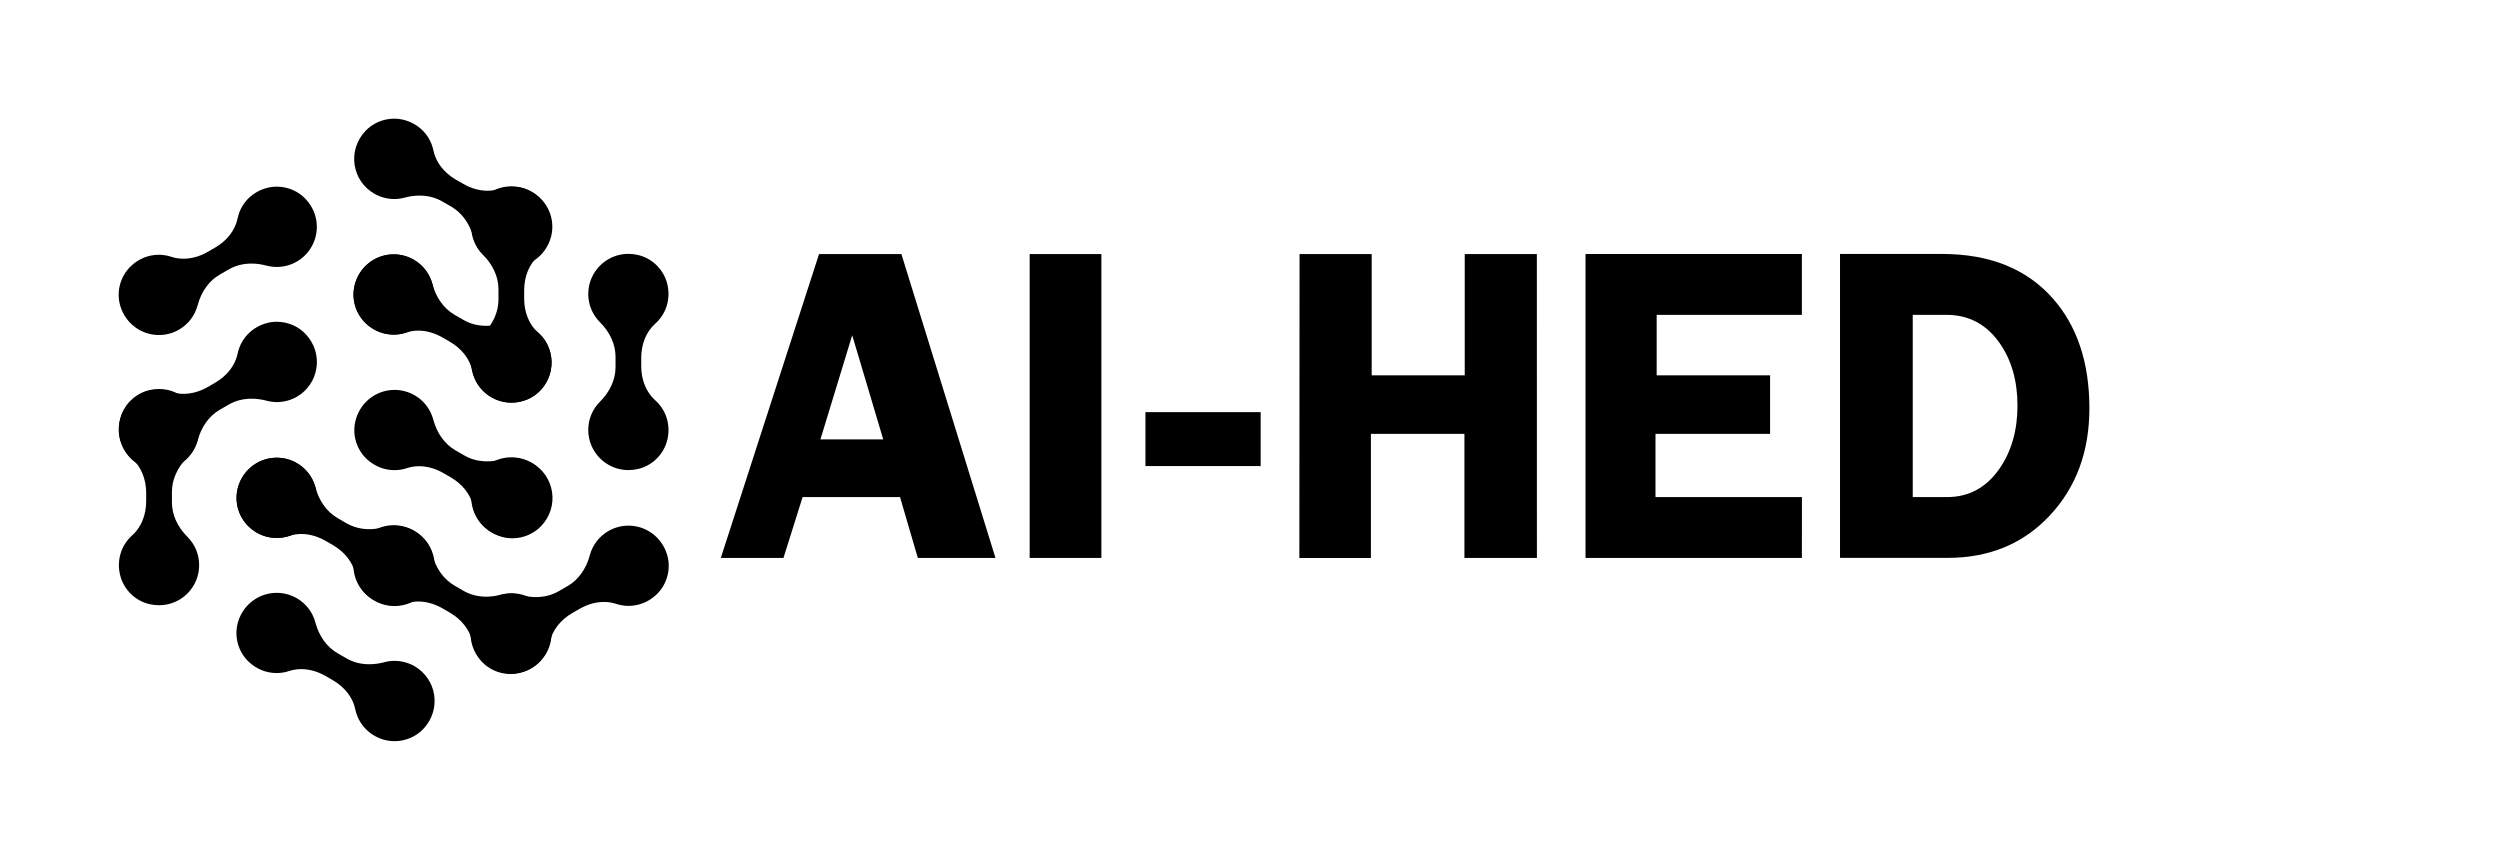
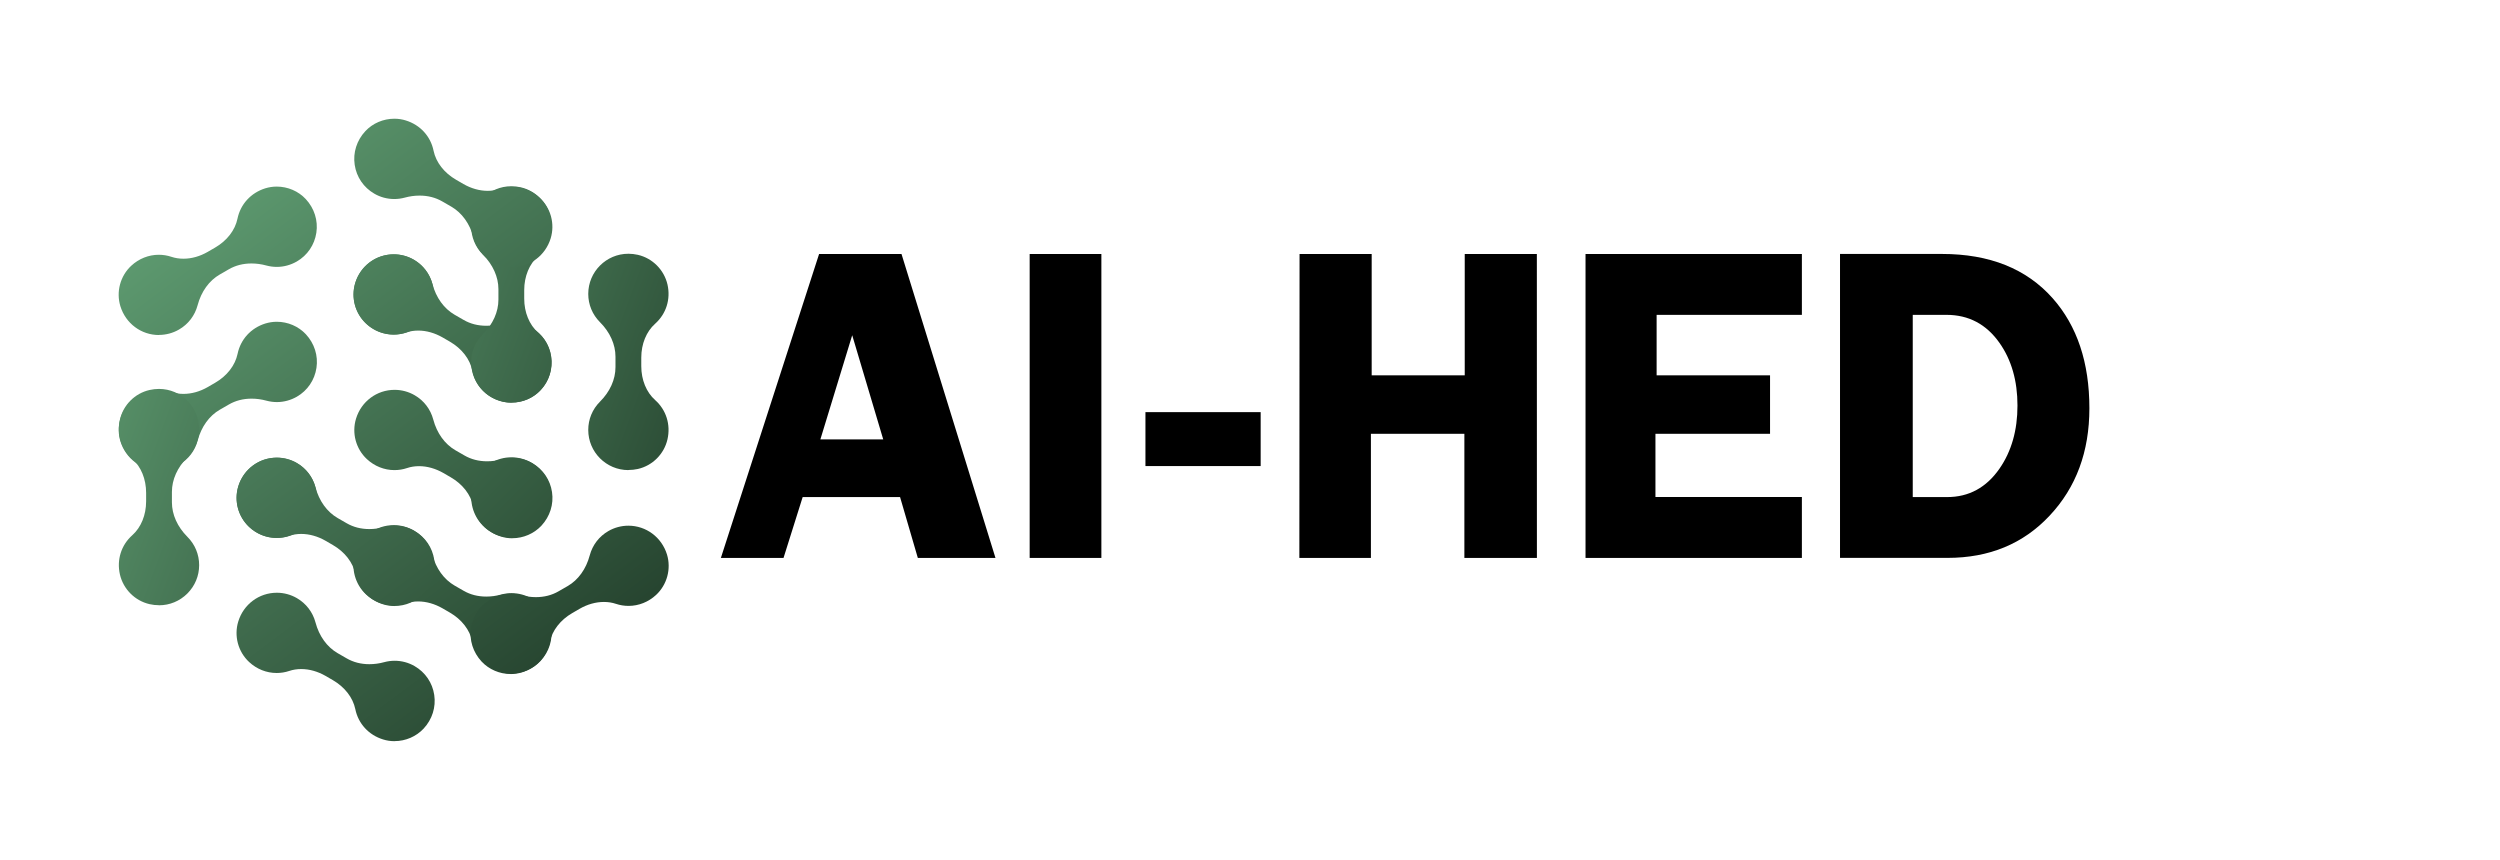
- <svg xmlns="http://www.w3.org/2000/svg" version="1.1" viewBox="0 0 48.843 16.8" id="svg49">
-   <g transform="matrix(1,0,0,1,13.46477,6.296465)" id="g19">
-     <g clip-path="url(#SvgjsClipPath1002)" id="g16" style="fill:#000000">
-       <g clip-path="url(#SvgjsClipPath1000dff91d8c-420c-44a7-a374-d2999ab675af)" id="g1" style="fill:#000000">
-         <path d=" M -5.773 0.241 C -5.91 0.241 -6.046 0.204 -6.165 0.136 C -6.407 -0.004 -6.557 -0.264 -6.557 -0.543 C -6.557 -0.822 -6.407 -1.082 -6.165 -1.222 C -6.046 -1.291 -5.91 -1.327 -5.773 -1.327 C -5.636 -1.327 -5.5 -1.291 -5.381 -1.222 C -5.139 -1.082 -4.989 -0.822 -4.989 -0.543 C -4.989 -0.264 -5.139 -0.004 -5.381 0.136 C -5.5 0.204 -5.636 0.241 -5.773 0.241 Z" fill="url(#gradient-92c3a873-f982-4296-86bc-740686b5c2e0_0)" transform="matrix(1,0,0,1,0,0)" fill-rule="nonzero" id="path1" style="fill:#000000" />
+ <svg xmlns="http://www.w3.org/2000/svg" viewBox="0 0 48.843 16.8">
+   <clipPath id="a">
+     <path d="m-11.146-3.978h10.746v12.162h-10.746z" />
+   </clipPath>
+   <clipPath id="b">
+     <path d="m-11.146-3.978h10.746v12.162h-10.746z" />
+   </clipPath>
+   <linearGradient id="c" x1="0" x2="1" y1="0" y2="1">
+     <stop offset="0" stop-color="#4e835e" />
+     <stop offset="1" stop-color="#447352" />
+   </linearGradient>
+   <linearGradient id="d" x1="0" x2="1" y1="0" y2="1">
+     <stop offset="0" stop-color="#63a376" />
+     <stop offset="1" stop-color="#4c7f5c" />
+   </linearGradient>
+   <linearGradient id="e" x1="0" x2="1" y1="0" y2="1">
+     <stop offset="0" stop-color="#467655" />
+     <stop offset="1" stop-color="#30533a" />
+   </linearGradient>
+   <linearGradient id="f" x1="0" x2="1" y1="0" y2="1">
+     <stop offset="0" stop-color="#4e835e" />
+     <stop offset="1" stop-color="#386044" />
+   </linearGradient>
+   <linearGradient id="g" x1="0" x2="1" y1="0" y2="1">
+     <stop offset="0" stop-color="#5a956c" />
+     <stop offset="1" stop-color="#447252" />
+   </linearGradient>
+   <linearGradient id="h" x1="0" x2="1" y1="0" y2="1">
+     <stop offset="0" stop-color="#568f67" />
+     <stop offset="1" stop-color="#447252" />
+   </linearGradient>
+   <linearGradient id="i" x1="0" x2="1" y1="0" y2="1">
+     <stop offset="0" stop-color="#4a7c5a" />
+     <stop offset="1" stop-color="#406c4d" />
+   </linearGradient>
+   <linearGradient id="j" x1="0" x2="1" y1="0" y2="1">
+     <stop offset="0" stop-color="#426f50" />
+     <stop offset="1" stop-color="#2c4d36" />
+   </linearGradient>
+   <linearGradient id="k" x1="0" x2="1" y1="0" y2="1">
+     <stop offset="0" stop-color="#3e6a4b" />
+     <stop offset="1" stop-color="#284631" />
+   </linearGradient>
+   <linearGradient id="l" x1="0" x2="1" y1="0" y2="1">
+     <stop offset="0" stop-color="#4a7c5a" />
+     <stop offset="1" stop-color="#34593f" />
+   </linearGradient>
+   <linearGradient id="m" x1="0" x2="1" y1="0" y2="1">
+     <stop offset="0" stop-color="#365d42" />
+     <stop offset="1" stop-color="#203a28" />
+   </linearGradient>
+   <linearGradient id="n" x1="0" x2="1" y1="0" y2="1">
+     <stop offset="0" stop-color="#3a6447" />
+     <stop offset="1" stop-color="#30533a" />
+   </linearGradient>
+   <linearGradient id="o" x1="0" x2="1" y1="0" y2="1">
+     <stop offset="0" stop-color="#3e6a4b" />
+     <stop offset="1" stop-color="#2c4d36" />
+   </linearGradient>
+   <linearGradient id="p" x1="0" x2="1" y1="0" y2="1">
+     <stop offset="0" stop-color="#4a7d5a" />
+     <stop offset="1" stop-color="#386044" />
+   </linearGradient>
+   <linearGradient id="q" x1="0" x2="1" y1="0" y2="1">
+     <stop offset="0" stop-color="#579068" />
+     <stop offset="1" stop-color="#406d4e" />
+   </linearGradient>
+   <g transform="translate(13.46477 6.296465)">
+     <g clip-path="url(#a)">
+       <g clip-path="url(#b)">
+         <path d="m-5.773.241c-.137 0-.273-.036-.392-.105-.242-.14-.392-.4-.392-.679s.15-.539.392-.679c.119-.069.255-.105.392-.105.137 0 .273.036.392.105.242.14.392.4.392.679s-.15.539-.392.679c-.119.069-.255.105-.392.105z" fill="url(#c)" />
      </g>
-       <g clip-path="url(#SvgjsClipPath1000dff91d8c-420c-44a7-a374-d2999ab675af)" id="g2" style="fill:#000000">
-         <path d=" M -10.359 0.249 C -10.707 0.249 -11.009 0.023 -11.113 -0.314 C -11.199 -0.594 -11.115 -0.905 -10.899 -1.105 C -10.751 -1.243 -10.56 -1.319 -10.363 -1.319 C -10.279 -1.319 -10.196 -1.305 -10.116 -1.279 C -10.042 -1.254 -9.963 -1.242 -9.881 -1.242 C -9.722 -1.242 -9.558 -1.288 -9.406 -1.376 L -9.263 -1.459 C -9.031 -1.592 -8.871 -1.799 -8.824 -2.025 C -8.766 -2.308 -8.563 -2.529 -8.282 -2.616 C -8.21 -2.638 -8.135 -2.65 -8.058 -2.65 C -7.842 -2.65 -7.635 -2.561 -7.49 -2.405 C -7.323 -2.226 -7.247 -1.986 -7.283 -1.748 C -7.319 -1.51 -7.459 -1.305 -7.667 -1.185 C -7.785 -1.117 -7.92 -1.081 -8.056 -1.081 L -8.056 -1.081 C -8.125 -1.081 -8.193 -1.09 -8.26 -1.107 C -8.358 -1.134 -8.457 -1.147 -8.552 -1.147 C -8.715 -1.147 -8.864 -1.109 -8.995 -1.033 L -9.172 -0.931 C -9.38 -0.812 -9.533 -0.598 -9.604 -0.331 C -9.658 -0.129 -9.787 0.039 -9.968 0.144 C -10.087 0.213 -10.222 0.249 -10.359 0.249 Z" fill="url(#gradient-92c3a873-f982-4296-86bc-740686b5c2e0_1)" transform="matrix(1,0,0,1,0,0)" fill-rule="nonzero" id="path2" style="fill:#000000" />
+       <g clip-path="url(#b)">
+         <path d="m-10.359.249c-.348 0-.65-.226-.754-.563-.086-.281-.002-.592.213-.791.149-.138.34-.214.537-.214.084 0 .167.013.247.04.074.025.153.037.235.037.159 0 .323-.046.475-.134l.143-.083c.232-.134.392-.34.438-.566.059-.283.262-.504.542-.592.072-.022.147-.034.224-.034.216 0 .424.089.568.244.167.18.243.419.207.657-.036.238-.175.443-.383.563-.119.068-.253.105-.389.105-.069 0-.137-.009-.204-.027-.098-.027-.197-.04-.292-.04-.163 0-.312.038-.443.114l-.177.102c-.207.119-.361.333-.432.6-.054.202-.183.371-.364.475-.119.069-.254.105-.391.105z" fill="url(#d)" />
      </g>
-       <g clip-path="url(#SvgjsClipPath1000dff91d8c-420c-44a7-a374-d2999ab675af)" id="g3" style="fill:#000000">
-         <path d=" M -3.454 4.22 C -3.531 4.22 -3.606 4.209 -3.678 4.186 C -3.959 4.099 -4.162 3.878 -4.221 3.595 C -4.267 3.369 -4.427 3.163 -4.659 3.029 L -4.803 2.946 C -4.955 2.858 -5.119 2.812 -5.278 2.812 C -5.359 2.812 -5.438 2.824 -5.512 2.849 C -5.592 2.876 -5.675 2.889 -5.759 2.889 L -5.759 2.889 C -5.956 2.889 -6.147 2.813 -6.296 2.675 C -6.512 2.475 -6.595 2.165 -6.509 1.884 C -6.406 1.547 -6.103 1.321 -5.755 1.321 C -5.619 1.321 -5.483 1.358 -5.364 1.426 C -5.183 1.53 -5.054 1.699 -5 1.901 C -4.929 2.168 -4.775 2.381 -4.568 2.501 L -4.391 2.603 C -4.26 2.679 -4.11 2.717 -3.948 2.717 C -3.852 2.717 -3.754 2.704 -3.656 2.677 C -3.589 2.659 -3.52 2.65 -3.452 2.65 C -3.315 2.65 -3.181 2.687 -3.062 2.755 C -2.854 2.875 -2.715 3.08 -2.679 3.318 C -2.643 3.556 -2.719 3.795 -2.886 3.975 C -3.031 4.131 -3.238 4.22 -3.454 4.22 Z" fill="url(#gradient-92c3a873-f982-4296-86bc-740686b5c2e0_2)" transform="matrix(1,0,0,1,0,0)" fill-rule="nonzero" id="path3" style="fill:#000000" />
+       <g clip-path="url(#b)">
+         <path d="m-3.454 4.22c-.077 0-.152-.011-.224-.034-.281-.087-.484-.308-.542-.592-.047-.226-.207-.432-.439-.566l-.143-.083c-.152-.087-.316-.134-.475-.134-.082 0-.161.012-.235.037-.08.027-.163.04-.247.04-.197 0-.388-.076-.537-.214-.216-.2-.299-.51-.213-.791.103-.337.406-.563.754-.563.137 0 .272.036.391.105.181.104.31.273.364.475.071.267.225.48.432.6l.177.102c.131.076.28.114.443.114.096 0 .194-.013.292-.04.066-.018.135-.027.204-.027.136 0 .271.036.389.105.208.12.348.325.383.563.036.238-.04.477-.207.657-.145.155-.352.245-.569.245z" fill="url(#e)" />
      </g>
-       <g clip-path="url(#SvgjsClipPath1000dff91d8c-420c-44a7-a374-d2999ab675af)" id="g4" style="fill:#000000">
-         <path d=" M -3.471 1.571 C -3.548 1.571 -3.623 1.56 -3.695 1.538 C -3.976 1.451 -4.179 1.23 -4.237 0.946 C -4.284 0.721 -4.444 0.514 -4.676 0.38 L -4.819 0.297 C -4.971 0.21 -5.135 0.163 -5.294 0.163 C -5.376 0.163 -5.455 0.176 -5.529 0.201 C -5.609 0.227 -5.691 0.24 -5.775 0.24 L -5.775 0.24 C -5.973 0.24 -6.163 0.164 -6.312 0.026 C -6.528 -0.173 -6.612 -0.484 -6.525 -0.765 C -6.422 -1.101 -6.119 -1.327 -5.772 -1.327 C -5.635 -1.327 -5.5 -1.291 -5.381 -1.222 C -5.2 -1.117 -5.071 -0.949 -5.017 -0.747 C -4.945 -0.48 -4.792 -0.267 -4.585 -0.147 L -4.408 -0.045 C -4.276 0.031 -4.127 0.069 -3.964 0.069 C -3.869 0.069 -3.771 0.056 -3.672 0.029 C -3.606 0.011 -3.537 0.002 -3.469 0.002 C -3.332 0.002 -3.198 0.039 -3.079 0.107 C -2.871 0.227 -2.731 0.432 -2.696 0.67 C -2.66 0.908 -2.736 1.147 -2.903 1.327 C -3.048 1.482 -3.255 1.571 -3.471 1.571 Z" fill="url(#gradient-92c3a873-f982-4296-86bc-740686b5c2e0_3)" transform="matrix(1,0,0,1,0,0)" fill-rule="nonzero" id="path4" style="fill:#000000" />
+       <g clip-path="url(#b)">
+         <path d="m-3.471 1.571c-.077 0-.152-.011-.224-.034-.281-.087-.484-.308-.542-.592-.046-.226-.207-.432-.438-.566l-.143-.083c-.152-.087-.316-.134-.475-.134-.082 0-.161.012-.235.037-.08.027-.163.04-.247.04-.197 0-.388-.076-.537-.214-.216-.2-.299-.51-.213-.791.103-.337.406-.562.754-.562.137 0 .272.036.391.105.181.105.31.273.364.475.071.267.225.48.432.6l.177.102c.131.076.28.114.443.114.096 0 .194-.013.292-.04.066-.018.135-.027.204-.027.136 0 .271.036.389.105.208.12.348.325.383.563.036.238-.04.477-.207.657-.145.155-.352.244-.569.244z" fill="url(#f)" />
      </g>
-       <g clip-path="url(#SvgjsClipPath1000dff91d8c-420c-44a7-a374-d2999ab675af)" id="g5" style="fill:#000000">
-         <path d=" M -10.358 2.889 C -10.705 2.889 -11.008 2.662 -11.111 2.326 C -11.198 2.045 -11.114 1.735 -10.898 1.535 C -10.749 1.397 -10.559 1.321 -10.361 1.321 C -10.277 1.321 -10.195 1.334 -10.115 1.361 C -10.04 1.386 -9.962 1.398 -9.88 1.398 C -9.721 1.398 -9.557 1.352 -9.405 1.264 L -9.262 1.181 C -9.029 1.047 -8.87 0.841 -8.823 0.615 C -8.764 0.332 -8.562 0.111 -8.281 0.024 C -8.209 0.001 -8.133 -0.01 -8.057 -0.01 C -7.841 -0.01 -7.634 0.079 -7.489 0.235 C -7.322 0.415 -7.246 0.654 -7.282 0.892 C -7.317 1.129 -7.457 1.334 -7.665 1.455 C -7.784 1.523 -7.919 1.559 -8.055 1.559 L -8.055 1.559 C -8.123 1.559 -8.192 1.55 -8.258 1.532 C -8.357 1.506 -8.455 1.493 -8.55 1.493 C -8.713 1.493 -8.862 1.531 -8.994 1.607 L -9.171 1.709 C -9.378 1.828 -9.532 2.042 -9.603 2.309 C -9.657 2.511 -9.786 2.679 -9.967 2.783 C -10.086 2.852 -10.221 2.889 -10.358 2.889 Z" fill="url(#gradient-92c3a873-f982-4296-86bc-740686b5c2e0_4)" transform="matrix(1,0,0,1,0,0)" fill-rule="nonzero" id="path5" style="fill:#000000" />
+       <g clip-path="url(#b)">
+         <path d="m-10.358 2.889c-.347 0-.65-.226-.754-.562-.086-.281-.002-.592.213-.791.149-.138.34-.214.537-.214.084 0 .167.013.247.04.074.025.153.037.235.037.159 0 .323-.046.475-.134l.143-.083c.232-.134.392-.34.439-.566.059-.283.261-.504.542-.592.072-.022.147-.034.224-.034.216 0 .423.089.568.244.167.18.243.419.207.657-.036.238-.175.443-.383.563-.119.068-.253.105-.389.105-.069 0-.137-.009-.204-.027-.098-.027-.197-.04-.292-.04-.163 0-.312.038-.443.114l-.177.102c-.207.119-.361.333-.432.6-.053.202-.183.371-.364.475-.119.069-.254.105-.391.105z" fill="url(#g)" />
      </g>
-       <g clip-path="url(#SvgjsClipPath1000dff91d8c-420c-44a7-a374-d2999ab675af)" id="g6" style="fill:#000000">
-         <path d=" M -10.358 5.528 C -10.419 5.528 -10.481 5.521 -10.543 5.507 C -10.829 5.442 -11.056 5.214 -11.121 4.927 C -11.186 4.64 -11.096 4.354 -10.88 4.161 C -10.708 4.008 -10.609 3.766 -10.609 3.498 L -10.609 3.333 C -10.609 3.065 -10.708 2.823 -10.88 2.67 C -11.096 2.477 -11.186 2.191 -11.121 1.904 C -11.056 1.618 -10.829 1.39 -10.543 1.324 C -10.481 1.31 -10.419 1.303 -10.358 1.303 C -9.926 1.303 -9.574 1.655 -9.574 2.087 C -9.574 2.296 -9.655 2.492 -9.803 2.639 C -9.999 2.835 -10.106 3.074 -10.106 3.313 L -10.106 3.518 C -10.106 3.757 -9.999 3.997 -9.803 4.192 C -9.655 4.339 -9.574 4.535 -9.574 4.744 C -9.574 4.954 -9.655 5.15 -9.803 5.299 C -9.951 5.447 -10.149 5.528 -10.358 5.528 L -10.358 5.528 Z" fill="url(#gradient-92c3a873-f982-4296-86bc-740686b5c2e0_5)" transform="matrix(1,0,0,1,0,0)" fill-rule="nonzero" id="path6" style="fill:#000000" />
+       <g clip-path="url(#b)">
+         <path d="m-10.358 5.528c-.061 0-.123-.007-.185-.021-.287-.066-.513-.294-.579-.58-.065-.287.025-.573.241-.766.172-.153.271-.395.271-.663v-.166c0-.268-.099-.51-.271-.663-.216-.192-.306-.479-.241-.766.065-.287.292-.515.579-.58.061-.014.123-.021.185-.021.432 0 .784.352.784.784 0 .209-.082.405-.229.553-.196.195-.303.435-.303.674v.205c0 .239.108.479.303.674.148.148.229.344.229.553 0 .209-.082.406-.23.554-.148.148-.345.23-.554.23z" fill="url(#h)" />
      </g>
-       <g clip-path="url(#SvgjsClipPath1000dff91d8c-420c-44a7-a374-d2999ab675af)" id="g7" style="fill:#000000">
-         <path d=" M -8.058 4.214 C -8.195 4.214 -8.331 4.178 -8.45 4.109 C -8.692 3.969 -8.842 3.709 -8.842 3.43 C -8.842 3.151 -8.692 2.891 -8.45 2.751 C -8.331 2.682 -8.195 2.646 -8.058 2.646 C -7.921 2.646 -7.785 2.682 -7.666 2.751 C -7.424 2.891 -7.274 3.151 -7.274 3.43 C -7.274 3.709 -7.424 3.969 -7.666 4.109 C -7.785 4.178 -7.921 4.214 -8.058 4.214 Z" fill="url(#gradient-92c3a873-f982-4296-86bc-740686b5c2e0_6)" transform="matrix(1,0,0,1,0,0)" fill-rule="nonzero" id="path7" style="fill:#000000" />
+       <g clip-path="url(#b)">
+         <path d="m-8.058 4.214c-.137 0-.273-.036-.392-.105-.242-.14-.392-.4-.392-.679s.15-.539.392-.679c.119-.069.255-.105.392-.105.137 0 .273.036.392.105.242.14.392.4.392.679s-.15.539-.392.679c-.119.069-.255.105-.392.105z" fill="url(#i)" />
      </g>
-       <g clip-path="url(#SvgjsClipPath1000dff91d8c-420c-44a7-a374-d2999ab675af)" id="g8" style="fill:#000000">
-         <path d=" M -5.757 8.184 C -5.834 8.184 -5.909 8.173 -5.981 8.151 C -6.262 8.064 -6.465 7.843 -6.524 7.559 C -6.57 7.334 -6.73 7.127 -6.962 6.993 L -7.105 6.91 C -7.257 6.823 -7.421 6.776 -7.58 6.776 C -7.662 6.776 -7.741 6.789 -7.815 6.813 C -7.895 6.84 -7.978 6.853 -8.062 6.853 C -8.259 6.853 -8.45 6.778 -8.599 6.639 C -8.814 6.439 -8.898 6.129 -8.812 5.848 C -8.709 5.512 -8.406 5.286 -8.058 5.286 C -7.922 5.286 -7.786 5.322 -7.667 5.391 C -7.486 5.495 -7.357 5.664 -7.303 5.865 C -7.232 6.132 -7.079 6.345 -6.871 6.465 L -6.694 6.567 C -6.563 6.643 -6.414 6.681 -6.251 6.681 C -6.155 6.681 -6.057 6.668 -5.959 6.642 C -5.893 6.624 -5.824 6.615 -5.755 6.615 C -5.619 6.615 -5.484 6.651 -5.366 6.719 C -5.158 6.84 -5.018 7.045 -4.982 7.282 C -4.947 7.52 -5.022 7.76 -5.189 7.94 C -5.334 8.095 -5.541 8.184 -5.757 8.184 Z" fill="url(#gradient-92c3a873-f982-4296-86bc-740686b5c2e0_7)" transform="matrix(1,0,0,1,0,0)" fill-rule="nonzero" id="path8" style="fill:#000000" />
+       <g clip-path="url(#b)">
+         <path d="m-5.757 8.184c-.077 0-.152-.011-.224-.034-.281-.087-.484-.308-.542-.592-.047-.226-.207-.432-.438-.566l-.143-.083c-.152-.087-.316-.134-.475-.134-.082 0-.161.012-.235.037-.08.027-.163.04-.246.04-.198 0-.388-.076-.537-.214-.216-.2-.299-.51-.213-.791.103-.337.406-.563.754-.563.137 0 .272.036.391.105.181.105.31.273.364.475.071.267.225.48.432.6l.177.102c.131.076.28.114.443.114.096 0 .194-.013.292-.04.066-.018.135-.027.204-.027.136 0 .271.036.389.105.208.12.348.325.383.563.036.238-.04.477-.207.657-.145.155-.352.245-.568.245z" fill="url(#j)" />
      </g>
-       <g clip-path="url(#SvgjsClipPath1000dff91d8c-420c-44a7-a374-d2999ab675af)" id="g9" style="fill:#000000">
-         <path d=" M -3.472 6.863 C -3.549 6.863 -3.624 6.852 -3.696 6.83 C -3.977 6.743 -4.18 6.522 -4.238 6.238 C -4.285 6.013 -4.445 5.806 -4.677 5.672 L -4.82 5.589 C -4.972 5.502 -5.136 5.455 -5.295 5.455 C -5.377 5.455 -5.456 5.468 -5.53 5.493 C -5.61 5.519 -5.693 5.532 -5.777 5.532 C -5.974 5.532 -6.165 5.457 -6.313 5.318 C -6.529 5.118 -6.613 4.808 -6.527 4.527 C -6.423 4.191 -6.121 3.965 -5.773 3.965 C -5.636 3.965 -5.501 4.001 -5.382 4.07 C -5.201 4.174 -5.072 4.343 -5.018 4.544 C -4.947 4.812 -4.793 5.024 -4.586 5.144 L -4.409 5.247 C -4.278 5.322 -4.128 5.361 -3.966 5.361 C -3.87 5.361 -3.772 5.347 -3.673 5.321 C -3.607 5.303 -3.538 5.294 -3.469 5.294 C -3.333 5.294 -3.198 5.33 -3.08 5.398 C -2.872 5.519 -2.732 5.724 -2.697 5.961 C -2.661 6.199 -2.736 6.439 -2.904 6.619 C -3.049 6.774 -3.256 6.863 -3.472 6.863 Z" fill="url(#gradient-92c3a873-f982-4296-86bc-740686b5c2e0_8)" transform="matrix(1,0,0,1,0,0)" fill-rule="nonzero" id="path9" style="fill:#000000" />
+       <g clip-path="url(#b)">
+         <path d="m-3.472 6.863c-.077 0-.152-.011-.224-.034-.281-.087-.484-.308-.542-.592-.047-.226-.207-.432-.439-.566l-.143-.083c-.152-.087-.316-.134-.475-.134-.082 0-.161.012-.235.037-.08.027-.163.04-.246.04-.197 0-.388-.076-.537-.214-.216-.2-.299-.51-.213-.791.103-.337.406-.563.754-.563.137 0 .272.036.391.105.181.105.31.273.364.475.071.267.225.48.432.6l.177.102c.131.076.28.114.443.114.096 0 .194-.013.292-.04.066-.018.135-.027.204-.027.136 0 .271.036.389.105.208.12.348.325.383.563.036.238-.04.477-.207.657-.145.156-.352.245-.569.245z" fill="url(#k)" />
      </g>
-       <g clip-path="url(#SvgjsClipPath1000dff91d8c-420c-44a7-a374-d2999ab675af)" id="g10" style="fill:#000000">
-         <path d=" M -5.756 5.544 C -5.833 5.544 -5.908 5.533 -5.98 5.511 C -6.261 5.424 -6.464 5.203 -6.522 4.919 C -6.569 4.694 -6.729 4.487 -6.961 4.353 L -7.105 4.27 C -7.256 4.183 -7.42 4.136 -7.579 4.136 C -7.661 4.136 -7.74 4.149 -7.814 4.174 C -7.894 4.2 -7.977 4.213 -8.061 4.213 C -8.258 4.213 -8.449 4.138 -8.598 3.999 C -8.814 3.799 -8.897 3.489 -8.811 3.208 C -8.707 2.872 -8.405 2.646 -8.057 2.646 C -7.921 2.646 -7.785 2.682 -7.666 2.751 C -7.485 2.855 -7.356 3.024 -7.302 3.225 C -7.231 3.493 -7.077 3.705 -6.87 3.825 L -6.693 3.928 C -6.561 4.003 -6.412 4.042 -6.249 4.042 C -6.154 4.042 -6.056 4.028 -5.957 4.002 C -5.891 3.984 -5.822 3.975 -5.754 3.975 C -5.618 3.975 -5.483 4.011 -5.364 4.079 C -5.156 4.2 -5.016 4.405 -4.981 4.642 C -4.945 4.88 -5.021 5.12 -5.188 5.3 C -5.333 5.455 -5.54 5.544 -5.756 5.544 Z" fill="url(#gradient-92c3a873-f982-4296-86bc-740686b5c2e0_9)" transform="matrix(1,0,0,1,0,0)" fill-rule="nonzero" id="path10" style="fill:#000000" />
+       <g clip-path="url(#b)">
+         <path d="m-5.756 5.544c-.077 0-.152-.011-.224-.034-.281-.087-.484-.308-.542-.592-.047-.226-.207-.432-.439-.566l-.143-.083c-.151-.087-.316-.134-.475-.134-.082 0-.161.012-.235.037-.08.027-.163.04-.246.04-.197 0-.388-.076-.537-.214-.216-.2-.299-.51-.213-.791.103-.337.406-.563.754-.563.137 0 .272.036.391.105.181.104.31.273.364.475.071.267.225.48.432.6l.177.102c.131.076.28.114.443.114.096 0 .194-.013.292-.04.066-.018.135-.027.204-.027.136 0 .271.036.389.105.208.12.348.325.383.563.036.238-.04.477-.207.657-.145.156-.352.245-.569.245z" fill="url(#l)" />
      </g>
-       <g clip-path="url(#SvgjsClipPath1000dff91d8c-420c-44a7-a374-d2999ab675af)" id="g11" style="fill:#000000">
-         <path d=" M -3.488 6.872 C -3.704 6.872 -3.911 6.783 -4.056 6.627 C -4.223 6.447 -4.299 6.208 -4.263 5.97 C -4.228 5.732 -4.088 5.527 -3.88 5.407 C -3.761 5.339 -3.626 5.302 -3.49 5.302 C -3.422 5.302 -3.353 5.311 -3.287 5.329 C -3.188 5.356 -3.09 5.369 -2.995 5.369 C -2.832 5.369 -2.683 5.331 -2.551 5.255 L -2.374 5.153 C -2.167 5.033 -2.013 4.82 -1.942 4.553 C -1.888 4.351 -1.759 4.183 -1.578 4.078 C -1.459 4.01 -1.324 3.973 -1.187 3.973 C -0.84 3.973 -0.537 4.199 -0.433 4.535 C -0.347 4.817 -0.431 5.127 -0.647 5.327 C -0.795 5.464 -0.986 5.541 -1.184 5.541 C -1.267 5.541 -1.35 5.527 -1.43 5.501 C -1.505 5.476 -1.583 5.464 -1.665 5.464 C -1.824 5.464 -1.988 5.51 -2.14 5.598 L -2.283 5.68 C -2.515 5.814 -2.675 6.021 -2.722 6.246 C -2.781 6.53 -2.983 6.751 -3.264 6.838 C -3.336 6.86 -3.412 6.872 -3.488 6.872 C -3.488 6.872 -3.488 6.872 -3.488 6.872 Z" fill="url(#gradient-92c3a873-f982-4296-86bc-740686b5c2e0_10)" transform="matrix(1,0,0,1,0,0)" fill-rule="nonzero" id="path11" style="fill:#000000" />
+       <g clip-path="url(#b)">
+         <path d="m-3.488 6.872c-.216 0-.423-.089-.568-.244-.167-.18-.243-.419-.207-.657.036-.238.175-.443.383-.563.119-.068.253-.105.389-.105.069 0 .137.009.204.027.098.027.197.04.292.04.163 0 .312-.038.443-.114l.177-.102c.207-.119.361-.333.432-.6.054-.202.183-.371.364-.475.119-.069.255-.105.391-.105.347 0 .65.226.754.562.086.281.002.592-.213.791-.149.138-.34.214-.537.214-.084 0-.167-.013-.247-.04-.074-.025-.153-.037-.235-.037-.159 0-.323.046-.475.134l-.143.083c-.232.134-.392.34-.439.566-.059.283-.261.504-.542.592-.072.022-.147.034-.224.034z" fill="url(#m)" />
      </g>
-       <g clip-path="url(#SvgjsClipPath1000dff91d8c-420c-44a7-a374-d2999ab675af)" id="g12" style="fill:#000000">
-         <path d=" M -3.474 4.206 C -3.612 4.206 -3.747 4.17 -3.866 4.101 C -4.108 3.962 -4.258 3.701 -4.258 3.422 C -4.258 3.143 -4.108 2.883 -3.866 2.743 C -3.747 2.675 -3.612 2.638 -3.474 2.638 C -3.337 2.638 -3.201 2.675 -3.082 2.743 C -2.841 2.883 -2.69 3.143 -2.69 3.422 C -2.69 3.701 -2.841 3.962 -3.082 4.101 C -3.201 4.17 -3.337 4.206 -3.474 4.206 Z" fill="url(#gradient-92c3a873-f982-4296-86bc-740686b5c2e0_11)" transform="matrix(1,0,0,1,0,0)" fill-rule="nonzero" id="path12" style="fill:#000000" />
+       <g clip-path="url(#b)">
+         <path d="m-3.474 4.206c-.137 0-.273-.036-.392-.105-.242-.14-.392-.4-.392-.679 0-.279.15-.539.392-.679.119-.069.255-.105.392-.105.137 0 .273.036.392.105.242.14.392.4.392.679 0 .279-.15.539-.392.679-.119.069-.255.105-.392.105z" fill="url(#n)" />
      </g>
-       <g clip-path="url(#SvgjsClipPath1000dff91d8c-420c-44a7-a374-d2999ab675af)" id="g13" style="fill:#000000">
-         <path d=" M -1.188 2.888 C -1.62 2.888 -1.972 2.536 -1.972 2.104 C -1.972 1.895 -1.891 1.699 -1.743 1.552 C -1.547 1.356 -1.439 1.117 -1.439 0.878 L -1.439 0.673 C -1.439 0.434 -1.547 0.194 -1.743 -0.001 C -1.891 -0.149 -1.972 -0.345 -1.972 -0.553 C -1.972 -0.986 -1.62 -1.337 -1.188 -1.337 C -1.127 -1.337 -1.065 -1.33 -1.004 -1.316 C -0.717 -1.25 -0.49 -1.022 -0.425 -0.736 C -0.36 -0.449 -0.45 -0.163 -0.666 0.03 C -0.838 0.183 -0.937 0.425 -0.937 0.693 L -0.937 0.859 C -0.937 1.126 -0.838 1.368 -0.666 1.522 C -0.45 1.714 -0.36 2 -0.425 2.287 C -0.49 2.574 -0.717 2.802 -1.004 2.867 C -1.065 2.881 -1.127 2.888 -1.188 2.888 C -1.188 2.888 -1.188 2.888 -1.188 2.888 Z" fill="url(#gradient-92c3a873-f982-4296-86bc-740686b5c2e0_12)" transform="matrix(1,0,0,1,0,0)" fill-rule="nonzero" id="path13" style="fill:#000000" />
+       <g clip-path="url(#b)">
+         <path d="m-1.188 2.888c-.432 0-.784-.352-.784-.784 0-.209.081-.405.229-.553.196-.195.303-.435.303-.674v-.205c0-.239-.108-.479-.303-.674-.148-.148-.229-.344-.229-.553 0-.432.352-.784.784-.784.061 0 .123.007.185.021.287.066.513.294.579.58.065.287-.025.573-.241.766-.172.153-.271.395-.271.663v.166c0 .268.099.51.271.663.216.192.306.479.241.766-.065.287-.292.515-.579.58-.061.013-.123.02-.185.02z" fill="url(#o)" />
      </g>
-       <g clip-path="url(#SvgjsClipPath1000dff91d8c-420c-44a7-a374-d2999ab675af)" id="g14" style="fill:#000000">
-         <path d=" M -3.475 1.569 C -3.907 1.569 -4.259 1.217 -4.259 0.785 C -4.259 0.576 -4.177 0.38 -4.03 0.233 C -3.834 0.037 -3.726 -0.202 -3.726 -0.441 L -3.726 -0.646 C -3.726 -0.885 -3.834 -1.125 -4.03 -1.32 C -4.178 -1.467 -4.259 -1.664 -4.259 -1.872 C -4.259 -2.305 -3.907 -2.656 -3.475 -2.656 C -3.413 -2.656 -3.351 -2.649 -3.29 -2.635 C -3.003 -2.569 -2.777 -2.342 -2.711 -2.055 C -2.646 -1.768 -2.736 -1.482 -2.953 -1.289 C -3.125 -1.136 -3.224 -0.894 -3.224 -0.626 L -3.224 -0.461 C -3.224 -0.193 -3.125 0.049 -2.953 0.202 C -2.737 0.395 -2.647 0.681 -2.711 0.968 C -2.777 1.254 -3.003 1.482 -3.29 1.548 C -3.351 1.562 -3.413 1.569 -3.475 1.569 L -3.475 1.569 Z" fill="url(#gradient-92c3a873-f982-4296-86bc-740686b5c2e0_13)" transform="matrix(1,0,0,1,0,0)" fill-rule="nonzero" id="path14" style="fill:#000000" />
+       <g clip-path="url(#b)">
+         <path d="m-3.475 1.569c-.432 0-.784-.352-.784-.784 0-.209.082-.405.229-.553.196-.195.303-.435.303-.674v-.205c0-.239-.108-.479-.303-.674-.148-.148-.229-.344-.229-.553 0-.432.352-.784.784-.784.061 0 .123.007.185.021.287.066.513.294.579.58.065.287-.025.573-.241.766-.172.153-.271.395-.271.663v.166c0 .268.099.51.271.663.216.192.306.479.241.766-.065.287-.292.515-.579.58-.061.014-.123.021-.185.021z" fill="url(#p)" />
      </g>
-       <g clip-path="url(#SvgjsClipPath1000dff91d8c-420c-44a7-a374-d2999ab675af)" id="g15" style="fill:#000000">
-         <path d=" M -3.46 -1.079 C -3.597 -1.079 -3.732 -1.116 -3.852 -1.184 C -4.032 -1.289 -4.162 -1.457 -4.215 -1.659 C -4.287 -1.926 -4.44 -2.139 -4.648 -2.259 L -4.825 -2.361 C -4.956 -2.437 -5.105 -2.475 -5.268 -2.475 C -5.364 -2.475 -5.462 -2.462 -5.56 -2.435 C -5.627 -2.417 -5.695 -2.408 -5.764 -2.408 C -5.9 -2.408 -6.035 -2.445 -6.153 -2.513 C -6.361 -2.633 -6.501 -2.838 -6.537 -3.076 C -6.572 -3.314 -6.497 -3.553 -6.33 -3.733 C -6.185 -3.889 -5.978 -3.978 -5.762 -3.978 C -5.685 -3.978 -5.61 -3.966 -5.538 -3.944 C -5.257 -3.857 -5.054 -3.636 -4.996 -3.353 C -4.949 -3.127 -4.789 -2.92 -4.557 -2.786 L -4.413 -2.704 C -4.262 -2.616 -4.098 -2.57 -3.939 -2.57 C -3.857 -2.57 -3.778 -2.582 -3.704 -2.607 C -3.624 -2.633 -3.541 -2.647 -3.457 -2.647 C -3.26 -2.647 -3.069 -2.571 -2.92 -2.433 C -2.704 -2.233 -2.621 -1.922 -2.707 -1.642 C -2.81 -1.305 -3.113 -1.079 -3.46 -1.079 L -3.46 -1.079 Z" fill="url(#gradient-92c3a873-f982-4296-86bc-740686b5c2e0_14)" transform="matrix(1,0,0,1,0,0)" fill-rule="nonzero" id="path15" style="fill:#000000" />
+       <g clip-path="url(#b)">
+         <path d="m-3.46-1.079c-.137 0-.272-.036-.391-.105-.181-.104-.31-.273-.364-.475-.071-.267-.225-.48-.432-.6l-.177-.102c-.131-.076-.28-.114-.443-.114-.096 0-.194.013-.292.04-.066.018-.135.027-.204.027-.136 0-.271-.036-.389-.105-.208-.12-.348-.325-.383-.563-.036-.238.04-.477.207-.657.144-.155.352-.244.568-.244.077 0 .152.011.224.034.281.087.484.308.542.592.047.226.207.432.439.566l.143.083c.151.087.316.134.475.134.082 0 .161-.012.235-.037.08-.027.163-.04.246-.04.197 0 .388.076.537.214.216.2.299.51.213.791-.103.337-.406.562-.753.562z" fill="url(#q)" />
      </g>
    </g>
-     <g id="g17" style="display:none">
-       <path d="m 0.787,0 h 0.763 l 0.791,2.485 H 1.648 L 1.498,1.998 H 0.836 L 0.689,2.485 H -0.007 L 0.787,0 M 1.389,1.543 1.169,0.668 0.938,1.543 H 1.389 M 2.558,2.485 V 0 H 3.241 V 2.485 H 2.558 M 3.64,1.816 v -0.595 h 1.095 v 0.595 H 3.64 M 7.332,0 V 2.485 H 6.649 V 1.512 H 5.816 V 2.485 H 5.134 V 0 h 0.682 v 0.917 h 0.833 V 0 H 7.332 M 9.54,1.89 V 2.485 H 7.769 V 0 h 1.739 v 0.595 h -1.057 v 0.35 h 0.903 V 1.498 H 8.451 V 1.89 h 1.088 m 0.329,0.595 V 0 h 0.955 q 0.413,0 0.691,0.166 0.278,0.166 0.42,0.448 0.142,0.282 0.142,0.625 0,0.378 -0.156,0.658 -0.156,0.28 -0.437,0.434 -0.282,0.154 -0.66,0.154 H 9.869 M 11.384,1.239 q 0,-0.192 -0.066,-0.338 Q 11.251,0.756 11.125,0.675 10.999,0.595 10.824,0.595 H 10.551 V 1.89 h 0.273 q 0.178,0 0.303,-0.084 0.124,-0.084 0.191,-0.233 0.066,-0.149 0.066,-0.334" fill="#1c3423" fill-rule="nonzero" id="path16" />
-     </g>
-     <path style="font-weight:100;font-size:5px;font-family:'Franklin Gothic';-inkscape-font-specification:'Franklin Gothic Thin';stroke-width:2.793" d="M 5.984,4.604 H 4.467 L 4.119,3.415 H 2.216 L 1.842,4.604 H 0.618 L 2.537,-1.333 H 4.146 Z M 3.791,2.288 3.185,0.253 2.564,2.288 Z M 8.053,4.604 H 6.652 V -1.333 H 8.053 Z M 11.165,2.809 H 8.914 V 1.755 h 2.251 z m 5.397,1.795 H 15.146 V 2.18 H 13.319 v 2.425 h -1.398 l 0.004,-5.938 h 1.409 v 2.37 h 1.818 v -2.37 h 1.409 z m 5.177,0 h -4.227 v -5.938 h 4.227 v 1.189 H 18.902 V 1.037 h 2.216 v 1.143 h -2.239 v 1.235 h 2.861 z m 5.617,-2.923 q 0,1.27 -0.776,2.096 -0.772,0.826 -1.996,0.826 h -2.1 v -5.938 h 1.992 q 1.394,0 2.162,0.865 0.718,0.811 0.718,2.15 z m -1.405,-0.054 q 0,-0.726 -0.351,-1.224 -0.386,-0.548 -1.035,-0.548 H 23.905 V 3.415 h 0.672 q 0.637,0 1.023,-0.556 0.351,-0.506 0.351,-1.232 z" id="text49" aria-label="AI-HED " />
+     <path d="m5.984 4.604h-1.517l-.347-1.189h-1.903l-.374 1.189h-1.224l1.919-5.938h1.61zm-2.193-2.316-.606-2.035-.622 2.035zm4.262 2.316h-1.401v-5.938h1.401zm3.112-1.795h-2.251v-1.054h2.251zm5.397 1.795h-1.417v-2.425h-1.826v2.425h-1.398l.004-5.938h1.409v2.37h1.818v-2.37h1.409zm5.177 0h-4.227v-5.938h4.227v1.189h-2.838v1.181h2.216v1.143h-2.239v1.235h2.861zm5.617-2.923q0 1.27-.776 2.096-.772.826-1.996.826h-2.1v-5.938h1.992q1.394 0 2.162.865.718.811.718 2.15zm-1.405-.054q0-.726-.351-1.224-.386-.548-1.035-.548h-.66v3.56h.672q.637 0 1.023-.556.351-.506.351-1.232z" stroke-width="2.793" />
  </g>
-   <defs id="defs49">
-     <clipPath id="SvgjsClipPath1002">
-       <path d=" M -11.146 -3.978 h 10.746 v 12.162 h -10.746 Z" id="path19" />
-     </clipPath>
-     <clipPath id="SvgjsClipPath1000dff91d8c-420c-44a7-a374-d2999ab675af">
-       <path d=" M -11.146 -3.978 L -0.4 -3.978 L -0.4 8.184 L -11.146 8.184 Z" id="path20" />
-     </clipPath>
-     <linearGradient id="gradient-92c3a873-f982-4296-86bc-740686b5c2e0_0" x1="0" x2="1" y1="0" y2="1">
-       <stop stop-color="#4e835e" offset="0" id="stop20" />
-       <stop stop-color="#447352" offset="1" id="stop21" />
-     </linearGradient>
-     <linearGradient id="gradient-92c3a873-f982-4296-86bc-740686b5c2e0_1" x1="0" x2="1" y1="0" y2="1">
-       <stop stop-color="#63a376" offset="0" id="stop22" />
-       <stop stop-color="#4c7f5c" offset="1" id="stop23" />
-     </linearGradient>
-     <linearGradient id="gradient-92c3a873-f982-4296-86bc-740686b5c2e0_2" x1="0" x2="1" y1="0" y2="1">
-       <stop stop-color="#467655" offset="0" id="stop24" />
-       <stop stop-color="#30533a" offset="1" id="stop25" />
-     </linearGradient>
-     <linearGradient id="gradient-92c3a873-f982-4296-86bc-740686b5c2e0_3" x1="0" x2="1" y1="0" y2="1">
-       <stop stop-color="#4e835e" offset="0" id="stop26" />
-       <stop stop-color="#386044" offset="1" id="stop27" />
-     </linearGradient>
-     <linearGradient id="gradient-92c3a873-f982-4296-86bc-740686b5c2e0_4" x1="0" x2="1" y1="0" y2="1">
-       <stop stop-color="#5a956c" offset="0" id="stop28" />
-       <stop stop-color="#447252" offset="1" id="stop29" />
-     </linearGradient>
-     <linearGradient id="gradient-92c3a873-f982-4296-86bc-740686b5c2e0_5" x1="0" x2="1" y1="0" y2="1">
-       <stop stop-color="#568f67" offset="0" id="stop30" />
-       <stop stop-color="#447252" offset="1" id="stop31" />
-     </linearGradient>
-     <linearGradient id="gradient-92c3a873-f982-4296-86bc-740686b5c2e0_6" x1="0" x2="1" y1="0" y2="1">
-       <stop stop-color="#4a7c5a" offset="0" id="stop32" />
-       <stop stop-color="#406c4d" offset="1" id="stop33" />
-     </linearGradient>
-     <linearGradient id="gradient-92c3a873-f982-4296-86bc-740686b5c2e0_7" x1="0" x2="1" y1="0" y2="1">
-       <stop stop-color="#426f50" offset="0" id="stop34" />
-       <stop stop-color="#2c4d36" offset="1" id="stop35" />
-     </linearGradient>
-     <linearGradient id="gradient-92c3a873-f982-4296-86bc-740686b5c2e0_8" x1="0" x2="1" y1="0" y2="1">
-       <stop stop-color="#3e6a4b" offset="0" id="stop36" />
-       <stop stop-color="#284631" offset="1" id="stop37" />
-     </linearGradient>
-     <linearGradient id="gradient-92c3a873-f982-4296-86bc-740686b5c2e0_9" x1="0" x2="1" y1="0" y2="1">
-       <stop stop-color="#4a7c5a" offset="0" id="stop38" />
-       <stop stop-color="#34593f" offset="1" id="stop39" />
-     </linearGradient>
-     <linearGradient id="gradient-92c3a873-f982-4296-86bc-740686b5c2e0_10" x1="0" x2="1" y1="0" y2="1">
-       <stop stop-color="#365d42" offset="0" id="stop40" />
-       <stop stop-color="#203a28" offset="1" id="stop41" />
-     </linearGradient>
-     <linearGradient id="gradient-92c3a873-f982-4296-86bc-740686b5c2e0_11" x1="0" x2="1" y1="0" y2="1">
-       <stop stop-color="#3a6447" offset="0" id="stop42" />
-       <stop stop-color="#30533a" offset="1" id="stop43" />
-     </linearGradient>
-     <linearGradient id="gradient-92c3a873-f982-4296-86bc-740686b5c2e0_12" x1="0" x2="1" y1="0" y2="1">
-       <stop stop-color="#3e6a4b" offset="0" id="stop44" />
-       <stop stop-color="#2c4d36" offset="1" id="stop45" />
-     </linearGradient>
-     <linearGradient id="gradient-92c3a873-f982-4296-86bc-740686b5c2e0_13" x1="0" x2="1" y1="0" y2="1">
-       <stop stop-color="#4a7d5a" offset="0" id="stop46" />
-       <stop stop-color="#386044" offset="1" id="stop47" />
-     </linearGradient>
-     <linearGradient id="gradient-92c3a873-f982-4296-86bc-740686b5c2e0_14" x1="0" x2="1" y1="0" y2="1">
-       <stop stop-color="#579068" offset="0" id="stop48" />
-       <stop stop-color="#406d4e" offset="1" id="stop49" />
-     </linearGradient>
-   </defs>
</svg>
